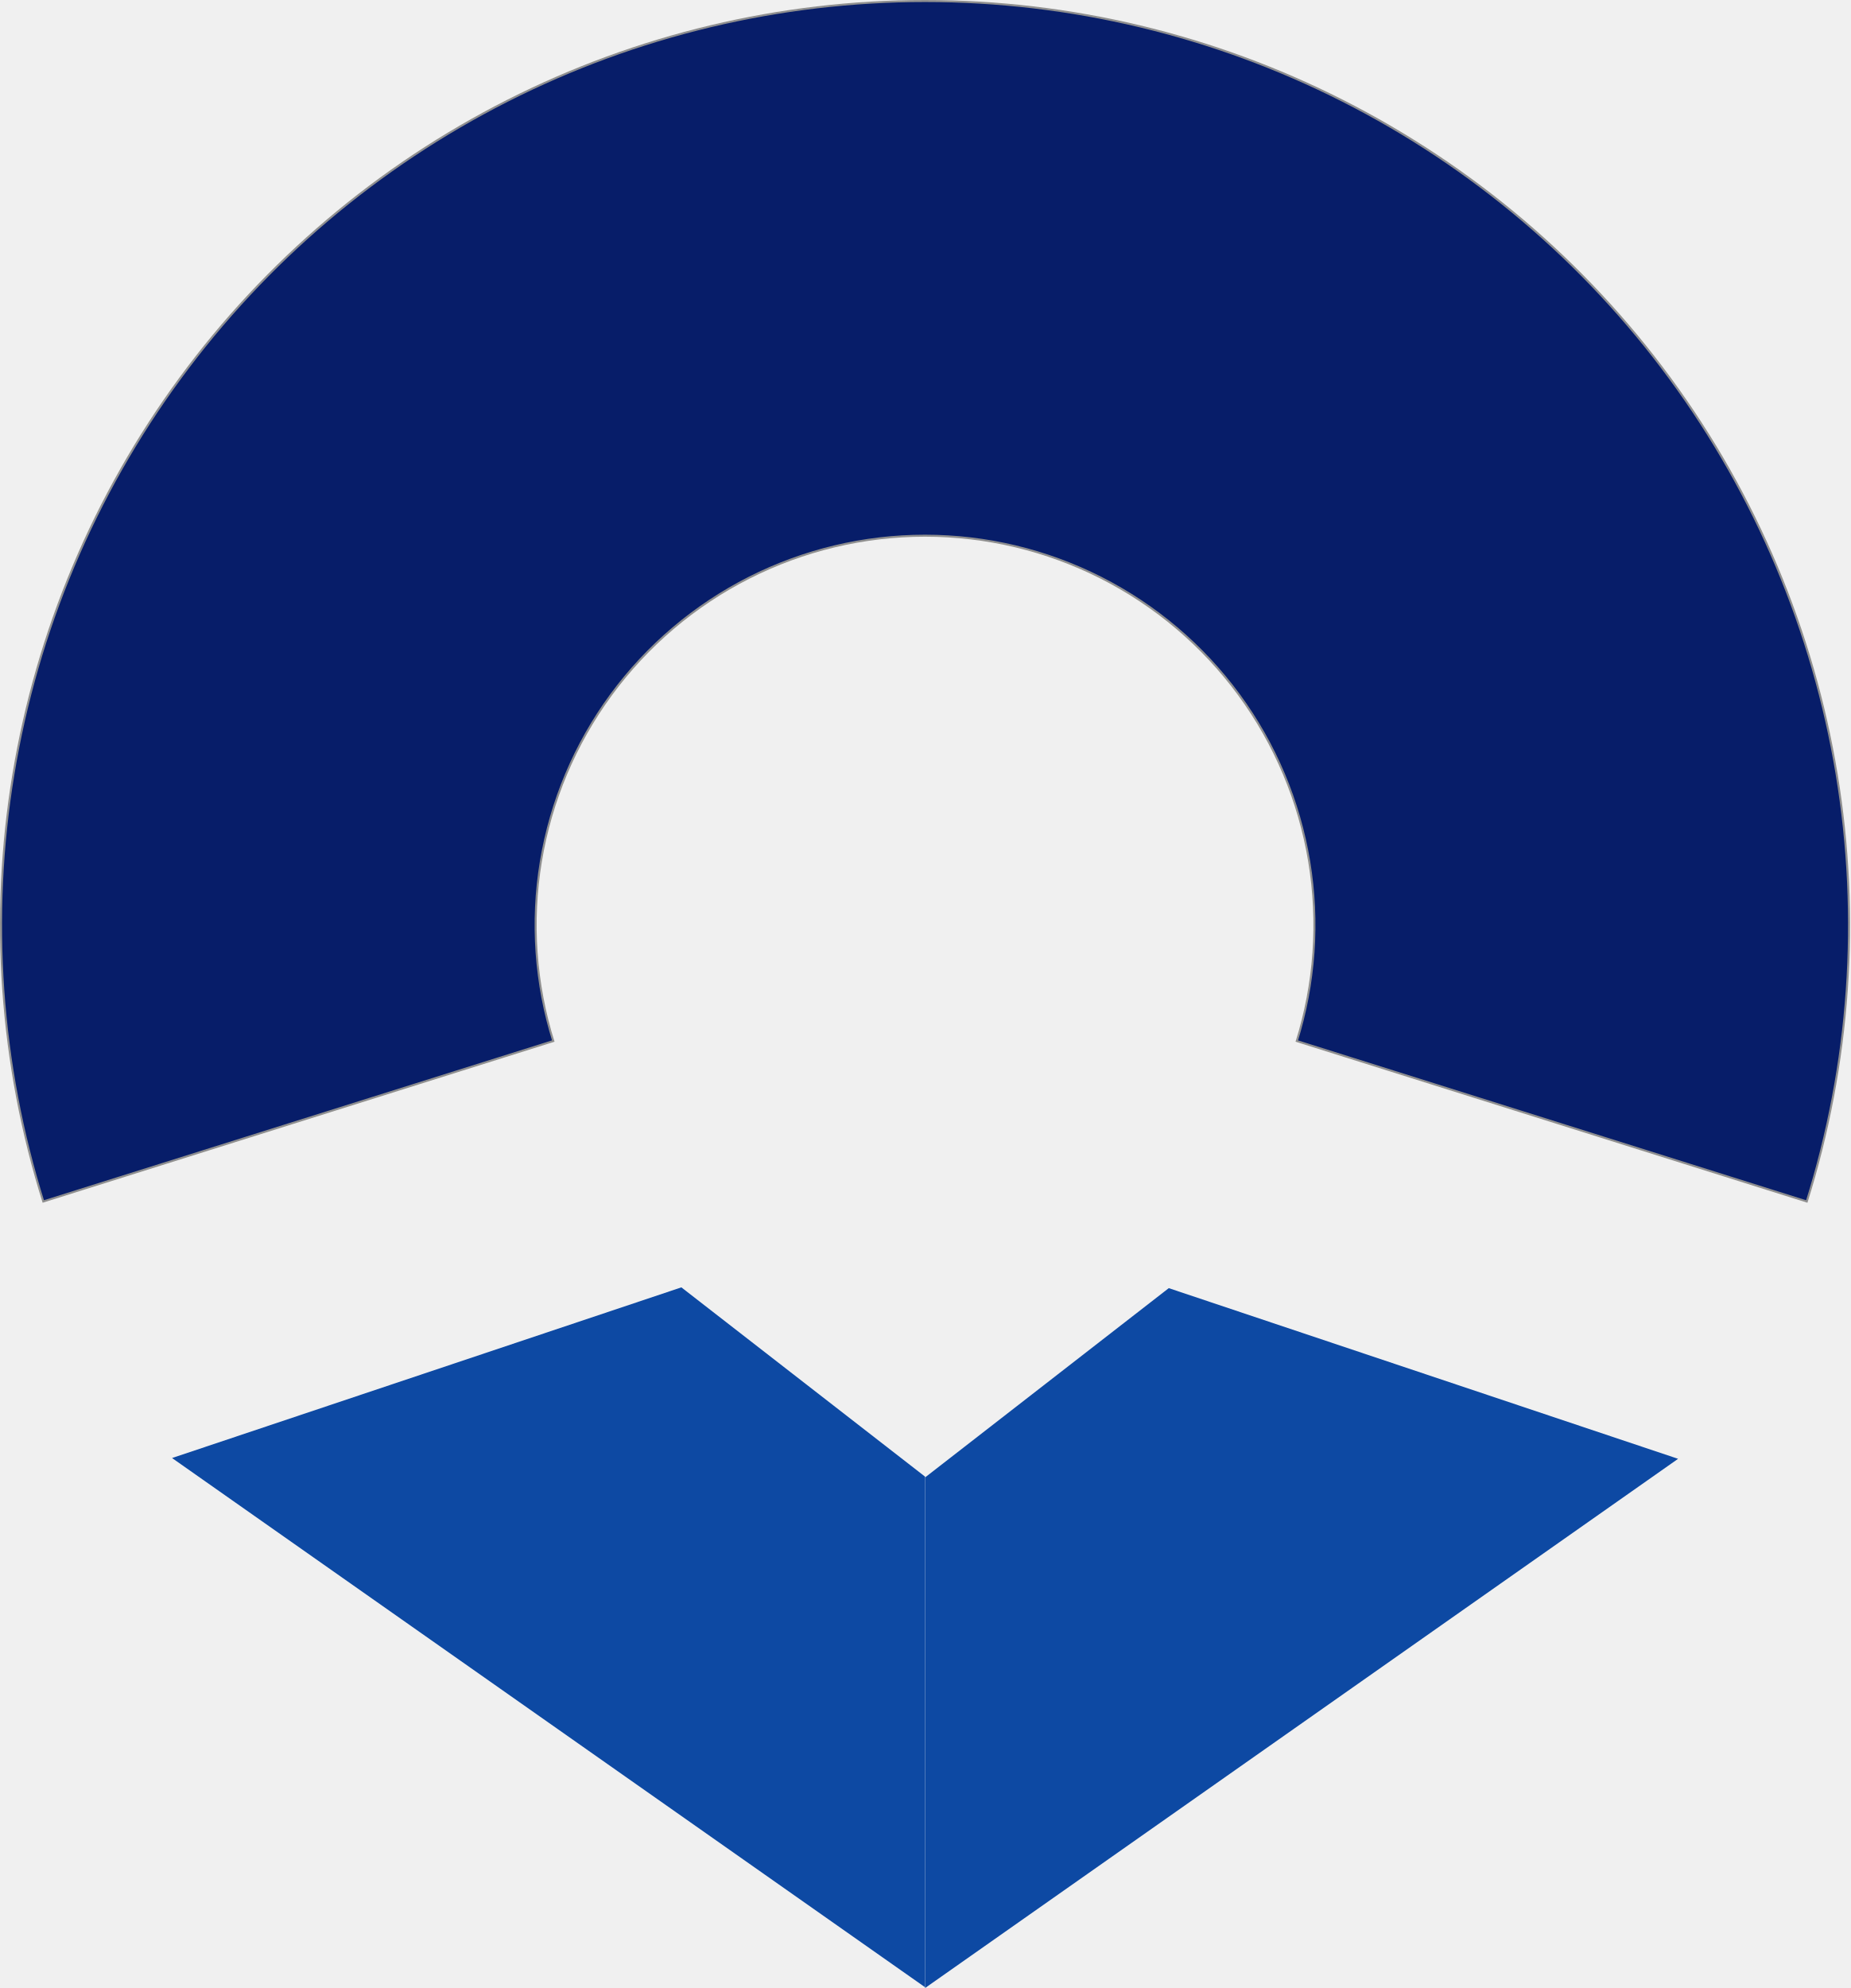
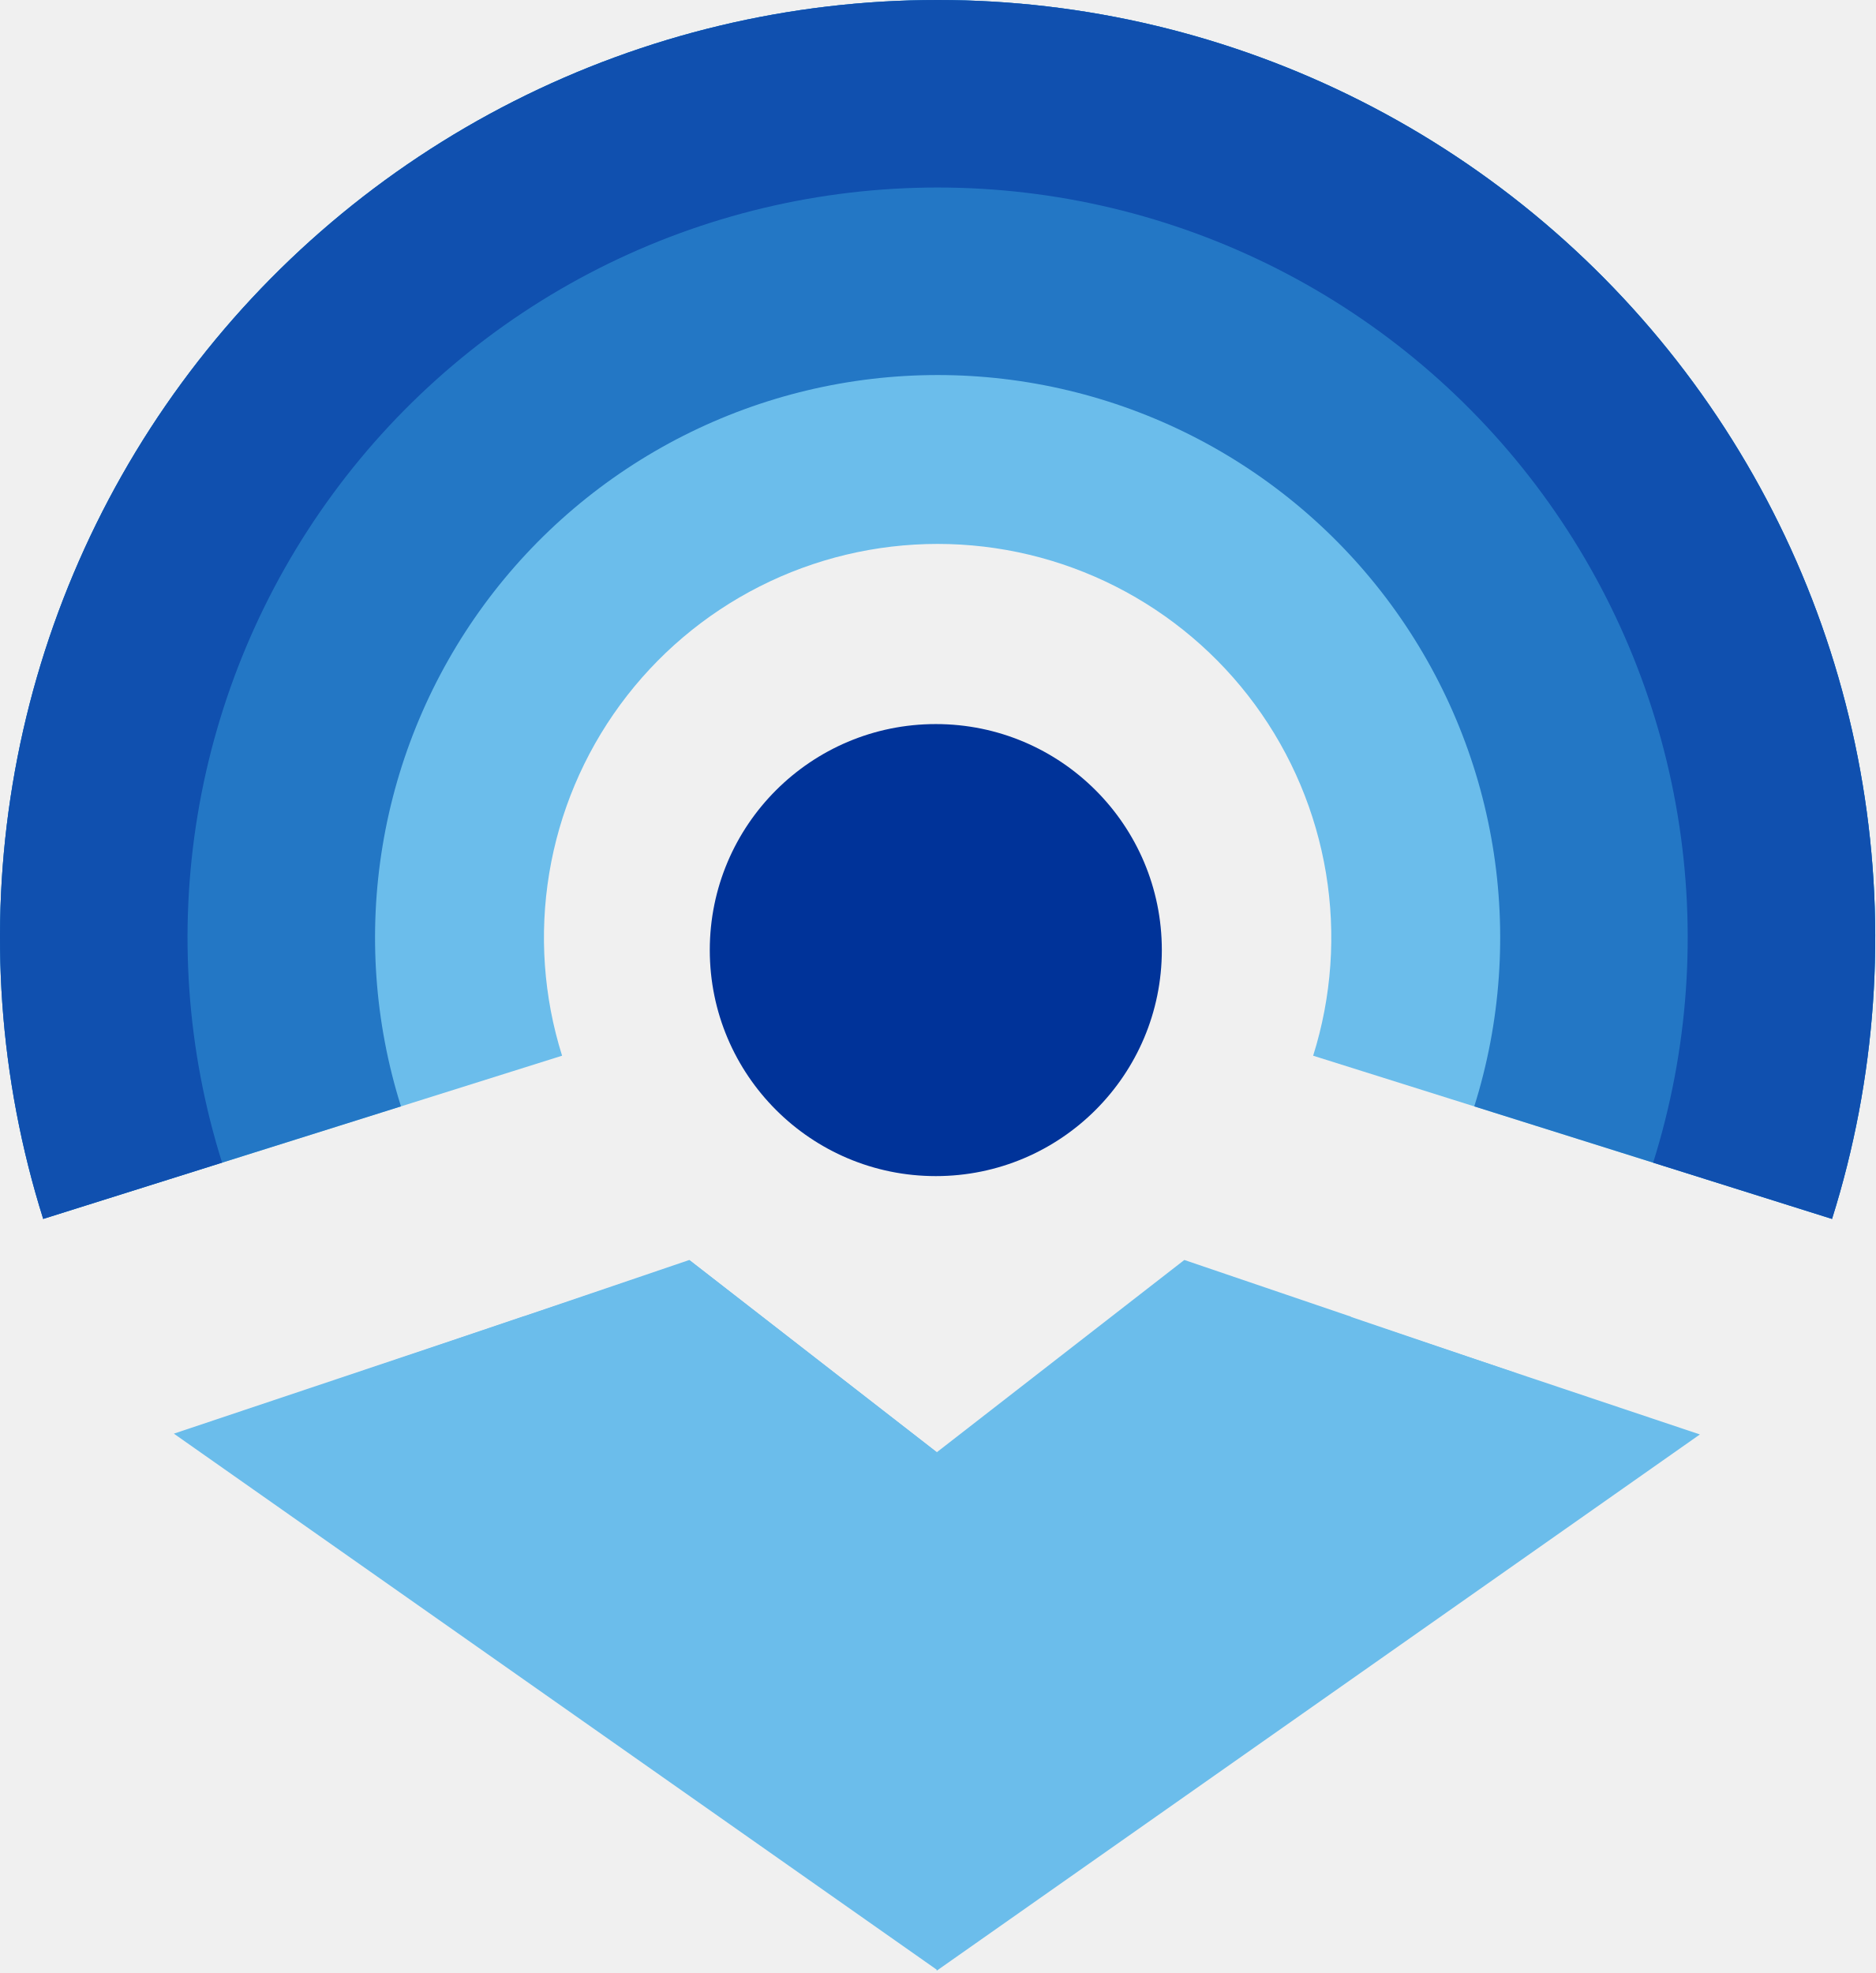
- <svg xmlns="http://www.w3.org/2000/svg" width="917" height="985" viewBox="0 0 917 985" fill="none">
-   <mask id="path-1-inside-1" fill="white">
-     <path d="M895.647 595.934C917.245 527.277 922.371 454.498 910.611 383.492C898.852 312.485 870.537 245.245 827.959 187.216C785.381 129.187 729.737 82 665.531 49.475C601.325 16.95 530.363 0.001 458.389 1.37644e-08C386.415 -0.001 315.453 16.947 251.246 49.471C187.04 81.996 131.395 129.182 88.816 187.21C46.237 245.239 17.922 312.478 6.161 383.485C-5.6 454.491 -0.475 527.269 21.122 595.927L274.791 516.135C265.723 487.308 263.572 456.75 268.509 426.937C273.447 397.123 285.337 368.891 303.214 344.527C321.092 320.163 344.456 300.35 371.414 286.694C398.372 273.038 428.167 265.922 458.387 265.923C488.607 265.923 518.402 273.039 545.36 286.696C572.318 300.352 595.681 320.165 613.559 344.529C631.436 368.894 643.325 397.126 648.262 426.94C653.2 456.753 651.047 487.311 641.979 516.138L895.647 595.934Z" />
-   </mask>
-   <path d="M895.647 595.934C917.245 527.277 922.371 454.498 910.611 383.492C898.852 312.485 870.537 245.245 827.959 187.216C785.381 129.187 729.737 82 665.531 49.475C601.325 16.95 530.363 0.001 458.389 1.37644e-08C386.415 -0.001 315.453 16.947 251.246 49.471C187.04 81.996 131.395 129.182 88.816 187.21C46.237 245.239 17.922 312.478 6.161 383.485C-5.6 454.491 -0.475 527.269 21.122 595.927L274.791 516.135C265.723 487.308 263.572 456.75 268.509 426.937C273.447 397.123 285.337 368.891 303.214 344.527C321.092 320.163 344.456 300.35 371.414 286.694C398.372 273.038 428.167 265.922 458.387 265.923C488.607 265.923 518.402 273.039 545.36 286.696C572.318 300.352 595.681 320.165 613.559 344.529C631.436 368.894 643.325 397.126 648.262 426.94C653.2 456.753 651.047 487.311 641.979 516.138L895.647 595.934Z" fill="#071D69" stroke="#8F8F8F" stroke-width="2" mask="url(#path-1-inside-1)" />
-   <path d="M337.643 637.853L458.386 731.621V984.611L85.26 722.414L337.643 637.853Z" fill="#0D49A3" />
-   <path d="M579.165 638.241L458.422 732.009V984.999L831.549 722.803L579.165 638.241Z" fill="#0D49A3" />
+ <svg xmlns="http://www.w3.org/2000/svg" width="690" height="726" viewBox="0 0 690 726" fill="none">
+   <path d="M674.101 448.524C690.356 396.85 694.215 342.074 685.364 288.632C676.513 235.189 655.202 184.582 623.156 140.907C591.11 97.232 549.23 61.717 500.906 37.237C452.582 12.757 399.173 0 345.003 1.03597e-08C290.832 -0 237.423 12.755 189.098 37.234C140.774 61.713 98.894 97.228 66.847 140.902C34.8 184.577 13.489 235.184 4.637 288.627C-4.215 342.069 -0.357 396.845 15.897 448.519L206.819 388.465C199.995 366.768 198.375 343.769 202.091 321.33C205.808 298.891 214.756 277.643 228.212 259.305C241.667 240.968 259.252 226.056 279.541 215.778C299.831 205.5 322.256 200.144 345.001 200.144C367.746 200.145 390.171 205.501 410.461 215.779C430.75 226.057 448.335 240.969 461.79 259.307C475.245 277.645 484.193 298.894 487.909 321.333C491.625 343.772 490.005 366.77 483.18 388.467L674.101 448.524Z" fill="#6BBDEB" />
+   <path d="M674.101 448.524C690.356 396.85 694.215 342.074 685.364 288.632C676.513 235.189 655.202 184.582 623.156 140.907C591.11 97.232 549.23 61.717 500.906 37.237C452.582 12.757 399.173 0 345.003 1.03597e-08C290.832 -0 237.423 12.755 189.098 37.234C140.774 61.713 98.894 97.228 66.847 140.902C34.8 184.577 13.489 235.184 4.637 288.627C-4.215 342.069 -0.357 396.845 15.897 448.519L147.538 407.112C137.786 376.107 135.471 343.241 140.782 311.176C146.093 279.11 158.88 248.746 178.108 222.541C197.336 196.337 222.465 175.028 251.459 160.341C280.454 145.653 312.499 138 345.002 138C377.504 138 409.549 145.654 438.544 160.342C467.538 175.03 492.666 196.339 511.894 222.544C531.121 248.749 543.908 279.113 549.218 311.179C554.529 343.245 552.214 376.11 542.461 407.115L674.101 448.524Z" fill="#2377C5" />
+   <path d="M674.101 448.524C690.356 396.85 694.215 342.074 685.364 288.632C676.513 235.189 655.202 184.582 623.156 140.907C591.11 97.232 549.23 61.717 500.906 37.237C452.582 12.757 399.173 0 345.003 1.03597e-08C290.832 -0 237.423 12.755 189.098 37.234C140.774 61.713 98.894 97.228 66.847 140.902C34.8 184.577 13.489 235.184 4.637 288.627C-4.215 342.069 -0.357 396.845 15.897 448.519L81.718 427.815C68.714 386.476 65.628 342.655 72.71 299.901C79.791 257.147 96.84 216.662 122.478 181.722C148.115 146.782 181.619 118.371 220.279 98.787C258.938 79.204 301.666 69 345.002 69C388.339 69 431.066 79.206 469.725 98.789C508.384 118.373 541.888 146.785 567.525 181.725C593.162 216.665 610.211 257.151 617.291 299.905C624.372 342.66 621.285 386.48 608.281 427.82L674.101 448.524Z" fill="#1050AF" />
+   <path d="M253.928 463.891L344.805 534.464V724.875L63.975 527.535L253.928 463.891Z" fill="#6BBDEB" />
+   <path d="M253.64 463.627L344.71 534.375V598.726L192.3 484.502L253.64 463.627Z" fill="#6BBDEB" />
+   <path d="M192.676 484.324L344.71 598.726V661.571L131.336 505.199L192.676 484.324Z" fill="#6BBDEB" />
+   <path d="M435.527 464.186L344.65 534.759V725.17L625.481 527.83L435.527 464.186Z" fill="#6BBDEB" />
+   <path d="M435.779 463.627L344.709 534.375V598.726L497.119 484.502L435.779 463.627Z" fill="#6BBDEB" />
+   <path d="M496.367 484.324L344.333 598.726V661.571L557.707 505.199L496.367 484.324Z" fill="#6BBDEB" />
+   <circle cx="344.334" cy="349.602" r="83.167" fill="#003399" />
</svg>
